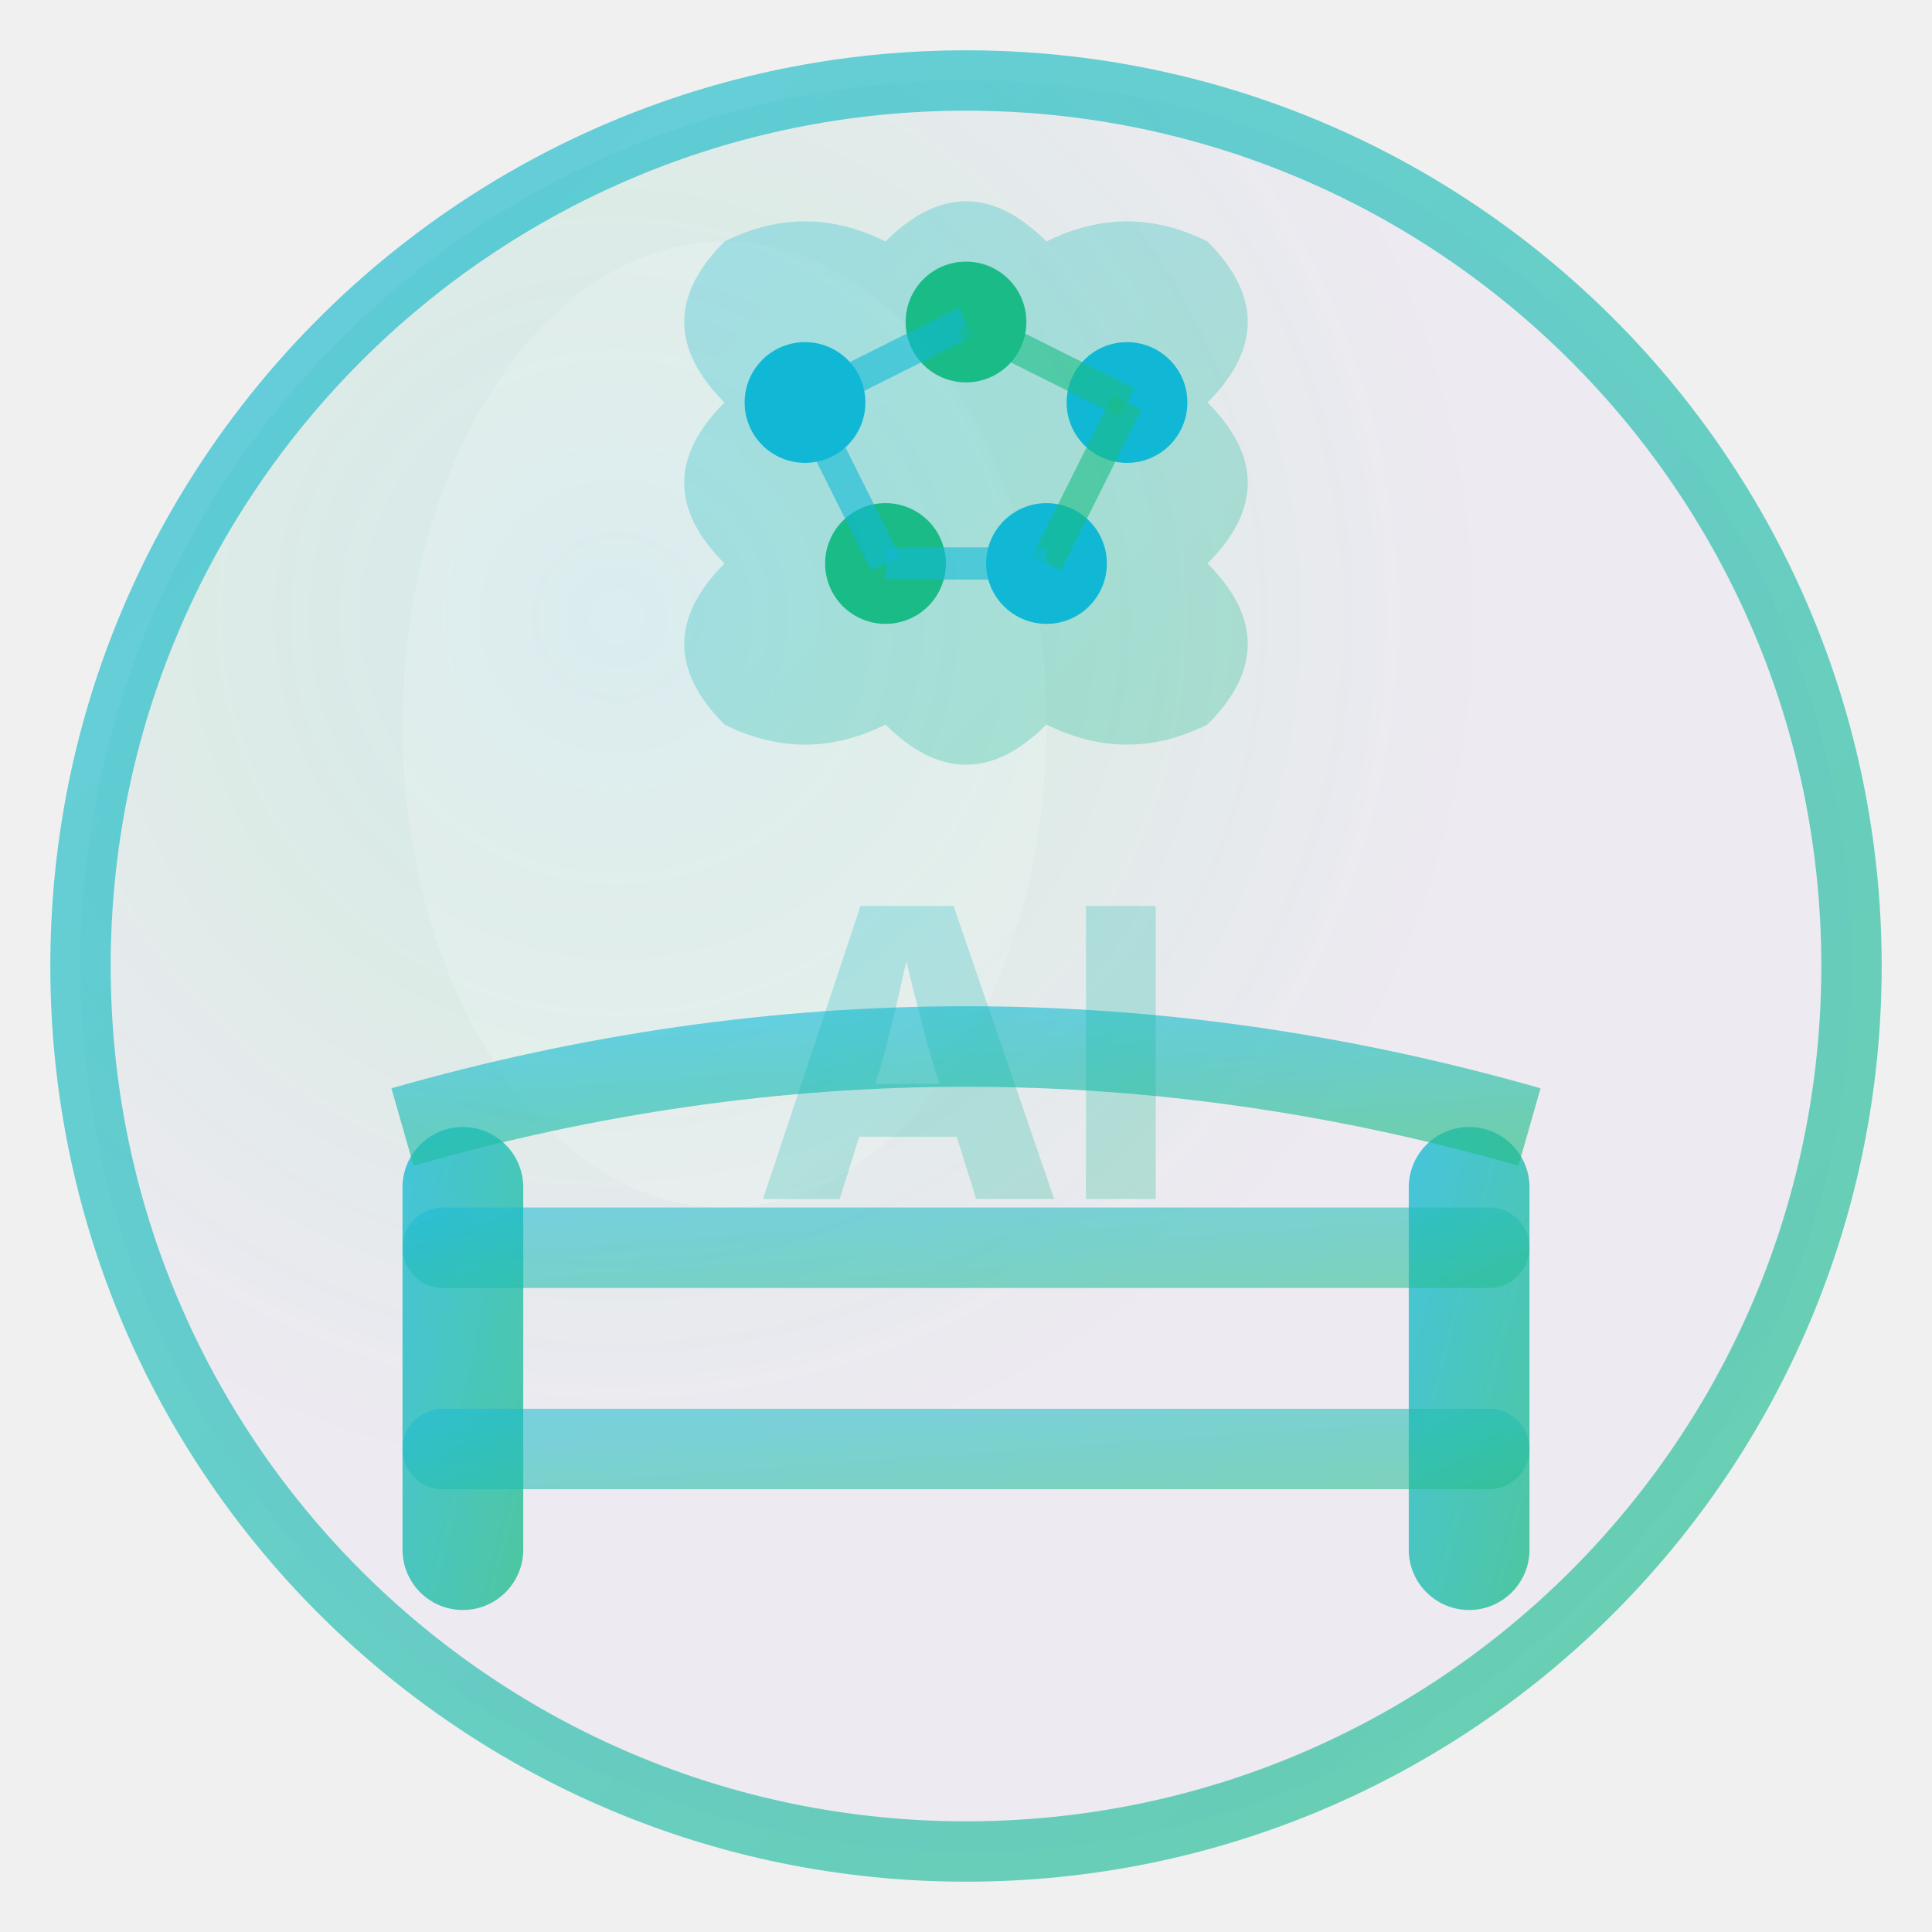
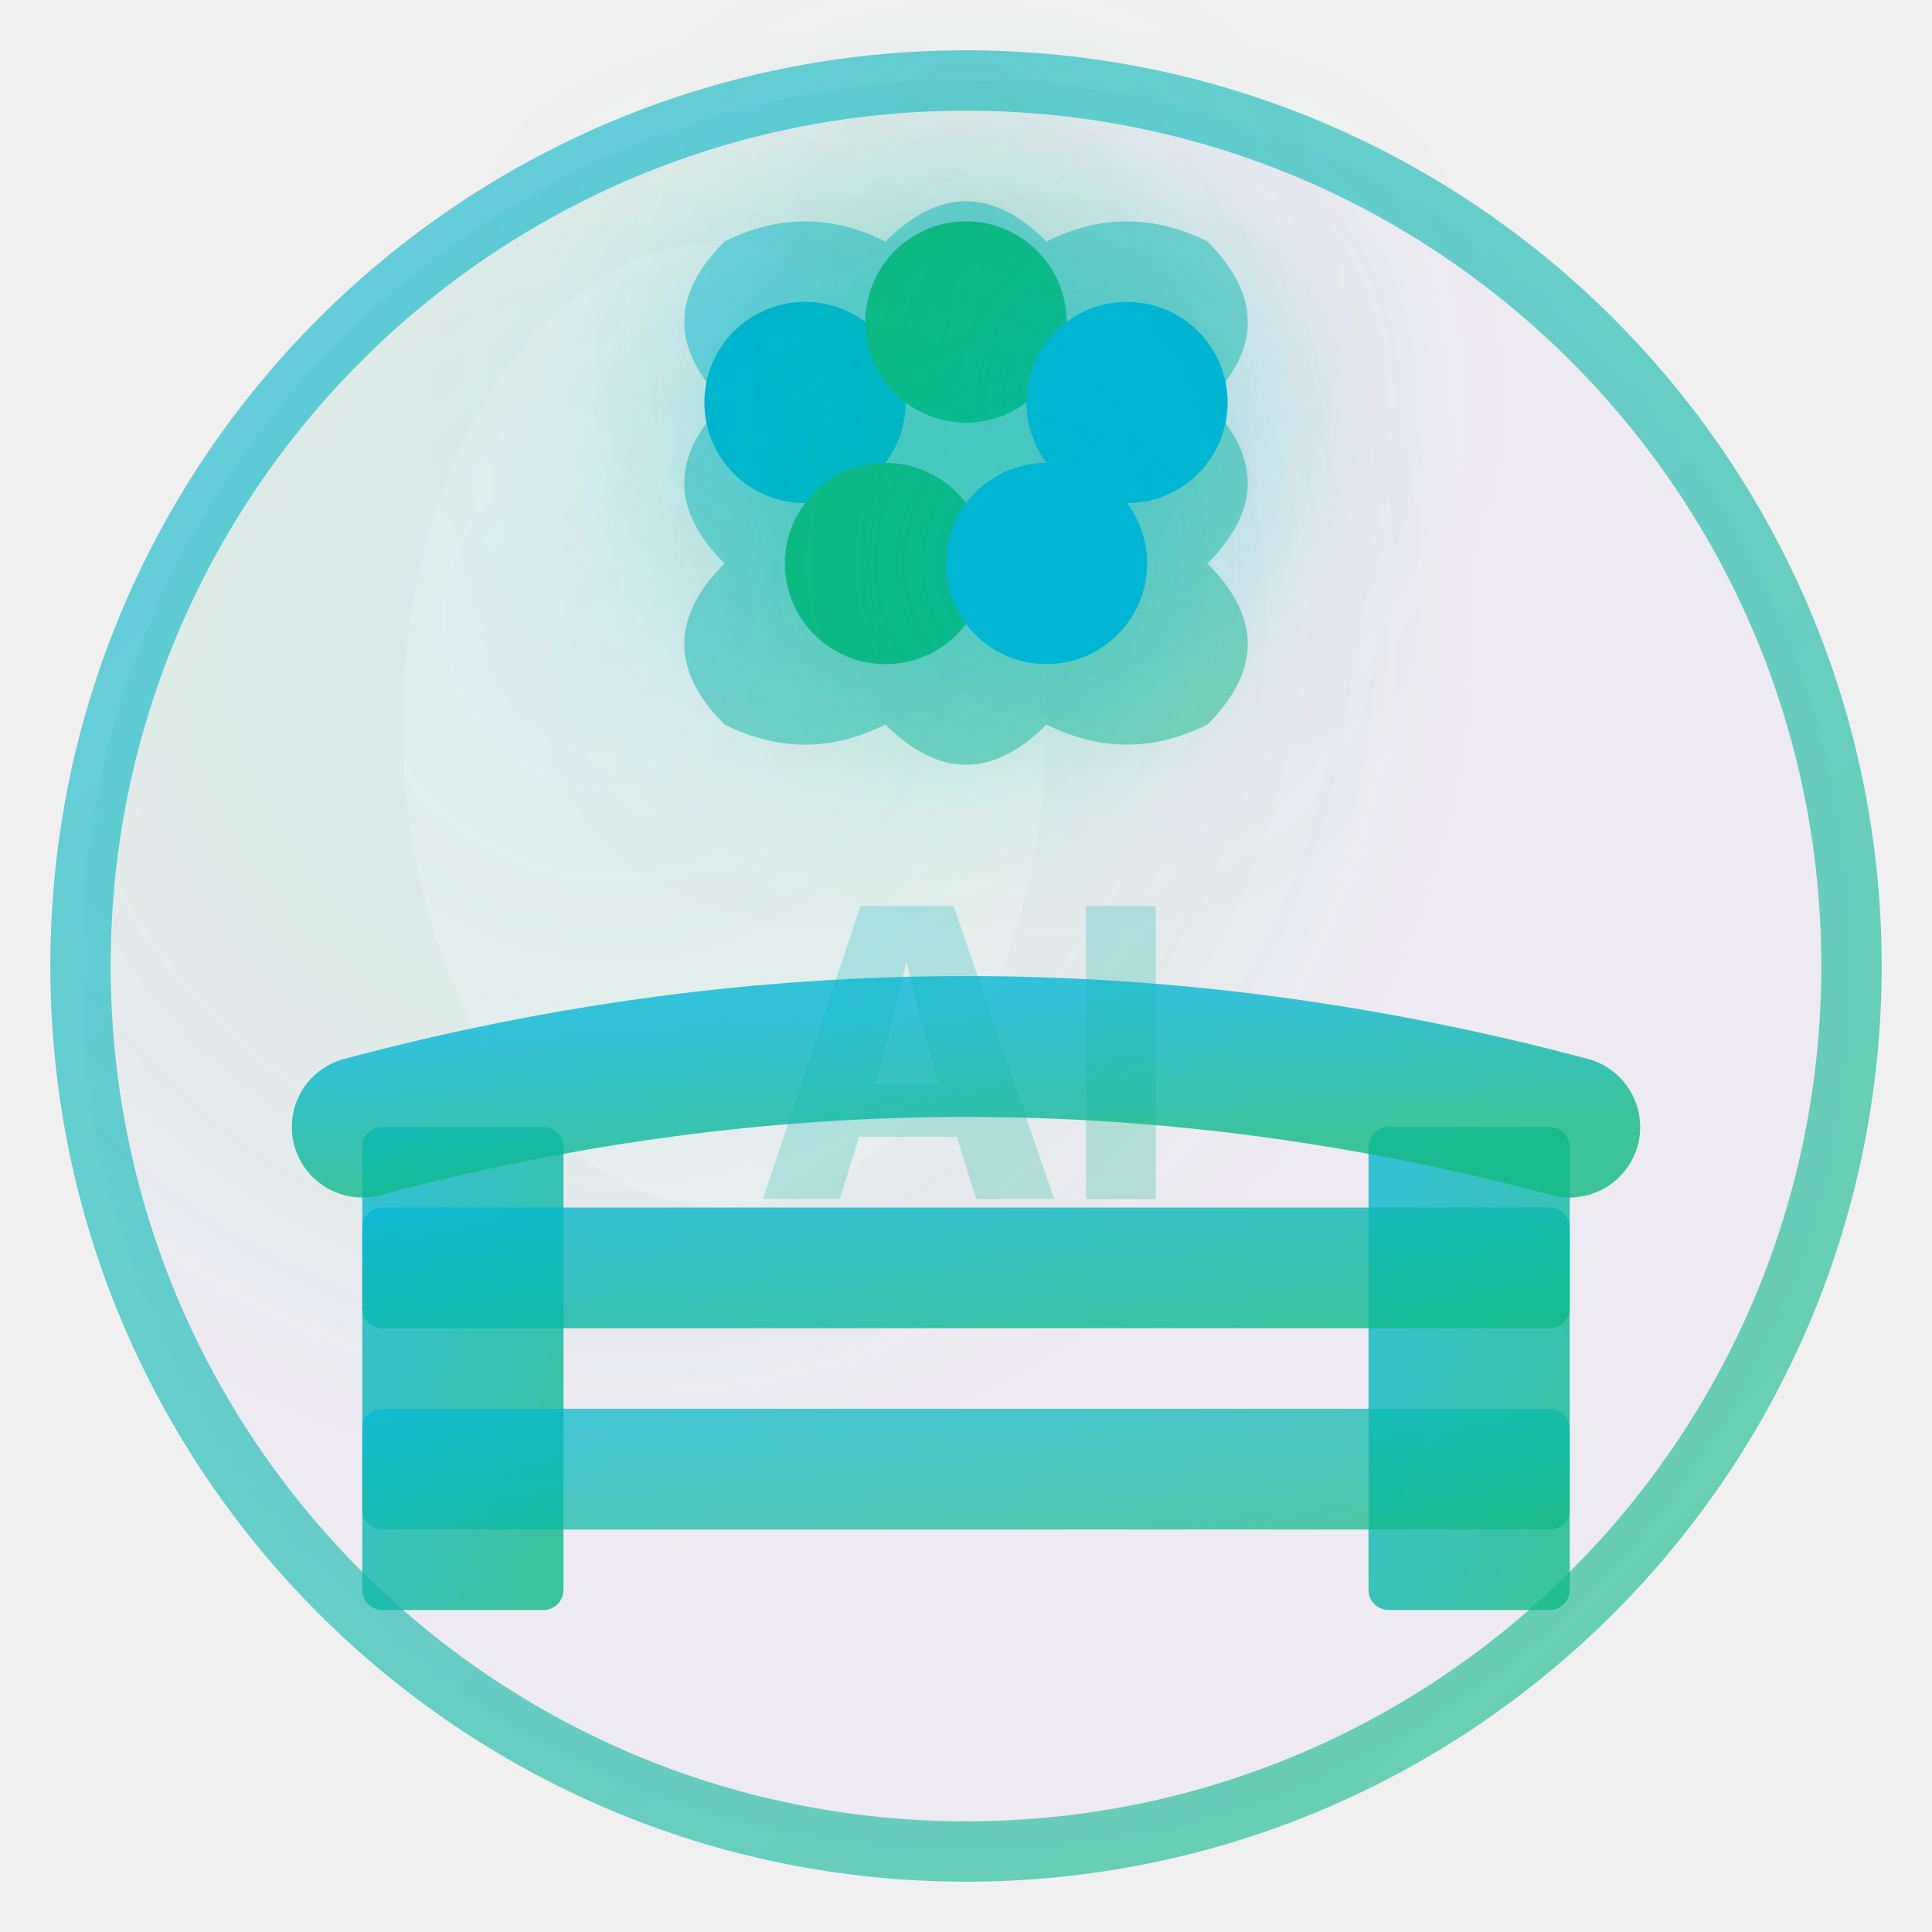
<svg xmlns="http://www.w3.org/2000/svg" width="48" height="48" viewBox="0 0 48 48" fill="none">
  <defs>
    <radialGradient id="sphereGradient" cx="0.3" cy="0.3">
      <stop offset="0%" style="stop-color:rgba(6, 182, 212, 0.3);stop-opacity:1" />
      <stop offset="50%" style="stop-color:rgba(16, 185, 129, 0.2);stop-opacity:1" />
      <stop offset="100%" style="stop-color:rgba(139, 92, 246, 0.1);stop-opacity:1" />
    </radialGradient>
    <linearGradient id="brainGradient" x1="0%" y1="0%" x2="100%" y2="100%">
      <stop offset="0%" style="stop-color:#06b6d4;stop-opacity:1" />
      <stop offset="100%" style="stop-color:#10b981;stop-opacity:1" />
    </linearGradient>
    <linearGradient id="gateGradient" x1="0%" y1="0%" x2="100%" y2="100%">
      <stop offset="0%" style="stop-color:#06b6d4;stop-opacity:0.8" />
      <stop offset="100%" style="stop-color:#10b981;stop-opacity:0.8" />
    </linearGradient>
    <filter id="glass">
      <feGaussianBlur in="SourceGraphic" stdDeviation="0.5" />
    </filter>
  </defs>
  <circle cx="24" cy="24" r="22" fill="url(#sphereGradient)" opacity="0.4" />
  <circle cx="24" cy="24" r="22" fill="none" stroke="url(#brainGradient)" stroke-width="1.5" opacity="0.6" />
  <ellipse cx="18" cy="18" rx="8" ry="12" fill="white" opacity="0.15" />
-   <g id="gate" opacity="0.9">
-     <rect x="10" y="28" width="3" height="12" rx="1.5" fill="url(#gateGradient)" />
-     <rect x="35" y="28" width="3" height="12" rx="1.5" fill="url(#gateGradient)" />
-     <rect x="10" y="30" width="28" height="2" rx="1" fill="url(#gateGradient)" opacity="0.7" />
-     <rect x="10" y="35" width="28" height="2" rx="1" fill="url(#gateGradient)" opacity="0.7" />
-     <path d="M 10 28 Q 24 24 38 28" stroke="url(#gateGradient)" stroke-width="2" fill="none" opacity="0.8" />
+   <g id="gate">
+     <rect x="9" y="28" width="5" height="12" rx="0.5" fill="url(#gateGradient)" />
+     <rect x="34" y="28" width="5" height="12" rx="0.5" fill="url(#gateGradient)" />
+     <rect x="9" y="30" width="30" height="3" rx="0.5" fill="url(#gateGradient)" />
+     <rect x="9" y="35" width="30" height="3" rx="0.5" fill="url(#gateGradient)" opacity="0.9" />
+     <path d="M 9 28 Q 24 24 39 28" stroke="url(#gateGradient)" stroke-width="3.5" fill="none" stroke-linecap="round" />
  </g>
-   <g id="brain" opacity="0.95">
-     <path d="M 18 10 Q 16 8 18 6 Q 20 5 22 6 Q 24 4 26 6 Q 28 5 30 6 Q 32 8 30 10 Q 32 12 30 14 Q 32 16 30 18 Q 28 19 26 18 Q 24 20 22 18 Q 20 19 18 18 Q 16 16 18 14 Q 16 12 18 10 Z" fill="url(#brainGradient)" opacity="0.3" />
-     <circle cx="20" cy="10" r="1.5" fill="#06b6d4" />
-     <circle cx="24" cy="8" r="1.5" fill="#10b981" />
-     <circle cx="28" cy="10" r="1.5" fill="#06b6d4" />
-     <circle cx="22" cy="14" r="1.5" fill="#10b981" />
-     <circle cx="26" cy="14" r="1.5" fill="#06b6d4" />
-     <line x1="20" y1="10" x2="24" y2="8" stroke="#06b6d4" stroke-width="0.8" opacity="0.6" />
-     <line x1="24" y1="8" x2="28" y2="10" stroke="#10b981" stroke-width="0.8" opacity="0.6" />
-     <line x1="20" y1="10" x2="22" y2="14" stroke="#06b6d4" stroke-width="0.8" opacity="0.6" />
-     <line x1="28" y1="10" x2="26" y2="14" stroke="#10b981" stroke-width="0.8" opacity="0.6" />
-     <line x1="22" y1="14" x2="26" y2="14" stroke="#06b6d4" stroke-width="0.8" opacity="0.6" />
+   <g id="brain">
+     <path d="M 18 10 Q 16 8 18 6 Q 20 5 22 6 Q 24 4 26 6 Q 28 5 30 6 Q 32 8 30 10 Q 32 12 30 14 Q 32 16 30 18 Q 28 19 26 18 Q 24 20 22 18 Q 20 19 18 18 Q 16 16 18 14 Q 16 12 18 10 Z" fill="url(#brainGradient)" opacity="0.5" />
+     <line x1="20" y1="10" x2="24" y2="8" stroke="#06b6d4" stroke-width="1.5" opacity="0.9" stroke-linecap="round" />
+     <line x1="24" y1="8" x2="28" y2="10" stroke="#10b981" stroke-width="1.5" opacity="0.9" stroke-linecap="round" />
+     <line x1="20" y1="10" x2="22" y2="14" stroke="#06b6d4" stroke-width="1.5" opacity="0.9" stroke-linecap="round" />
+     <line x1="28" y1="10" x2="26" y2="14" stroke="#10b981" stroke-width="1.5" opacity="0.9" stroke-linecap="round" />
+     <line x1="22" y1="14" x2="26" y2="14" stroke="#06b6d4" stroke-width="1.5" opacity="0.9" stroke-linecap="round" />
+     <circle cx="20" cy="10" r="2.5" fill="#06b6d4" filter="drop-shadow(0 0 3px rgba(6, 182, 212, 0.6))" />
+     <circle cx="24" cy="8" r="2.5" fill="#10b981" filter="drop-shadow(0 0 3px rgba(16, 185, 129, 0.6))" />
+     <circle cx="28" cy="10" r="2.5" fill="#06b6d4" filter="drop-shadow(0 0 3px rgba(6, 182, 212, 0.6))" />
+     <circle cx="22" cy="14" r="2.5" fill="#10b981" filter="drop-shadow(0 0 3px rgba(16, 185, 129, 0.6))" />
+     <circle cx="26" cy="14" r="2.5" fill="#06b6d4" filter="drop-shadow(0 0 3px rgba(6, 182, 212, 0.6))" />
  </g>
  <text x="24" y="26" font-family="Inter, sans-serif" font-size="10" font-weight="800" fill="url(#brainGradient)" opacity="0.25" text-anchor="middle" dominant-baseline="middle">AI</text>
</svg>
